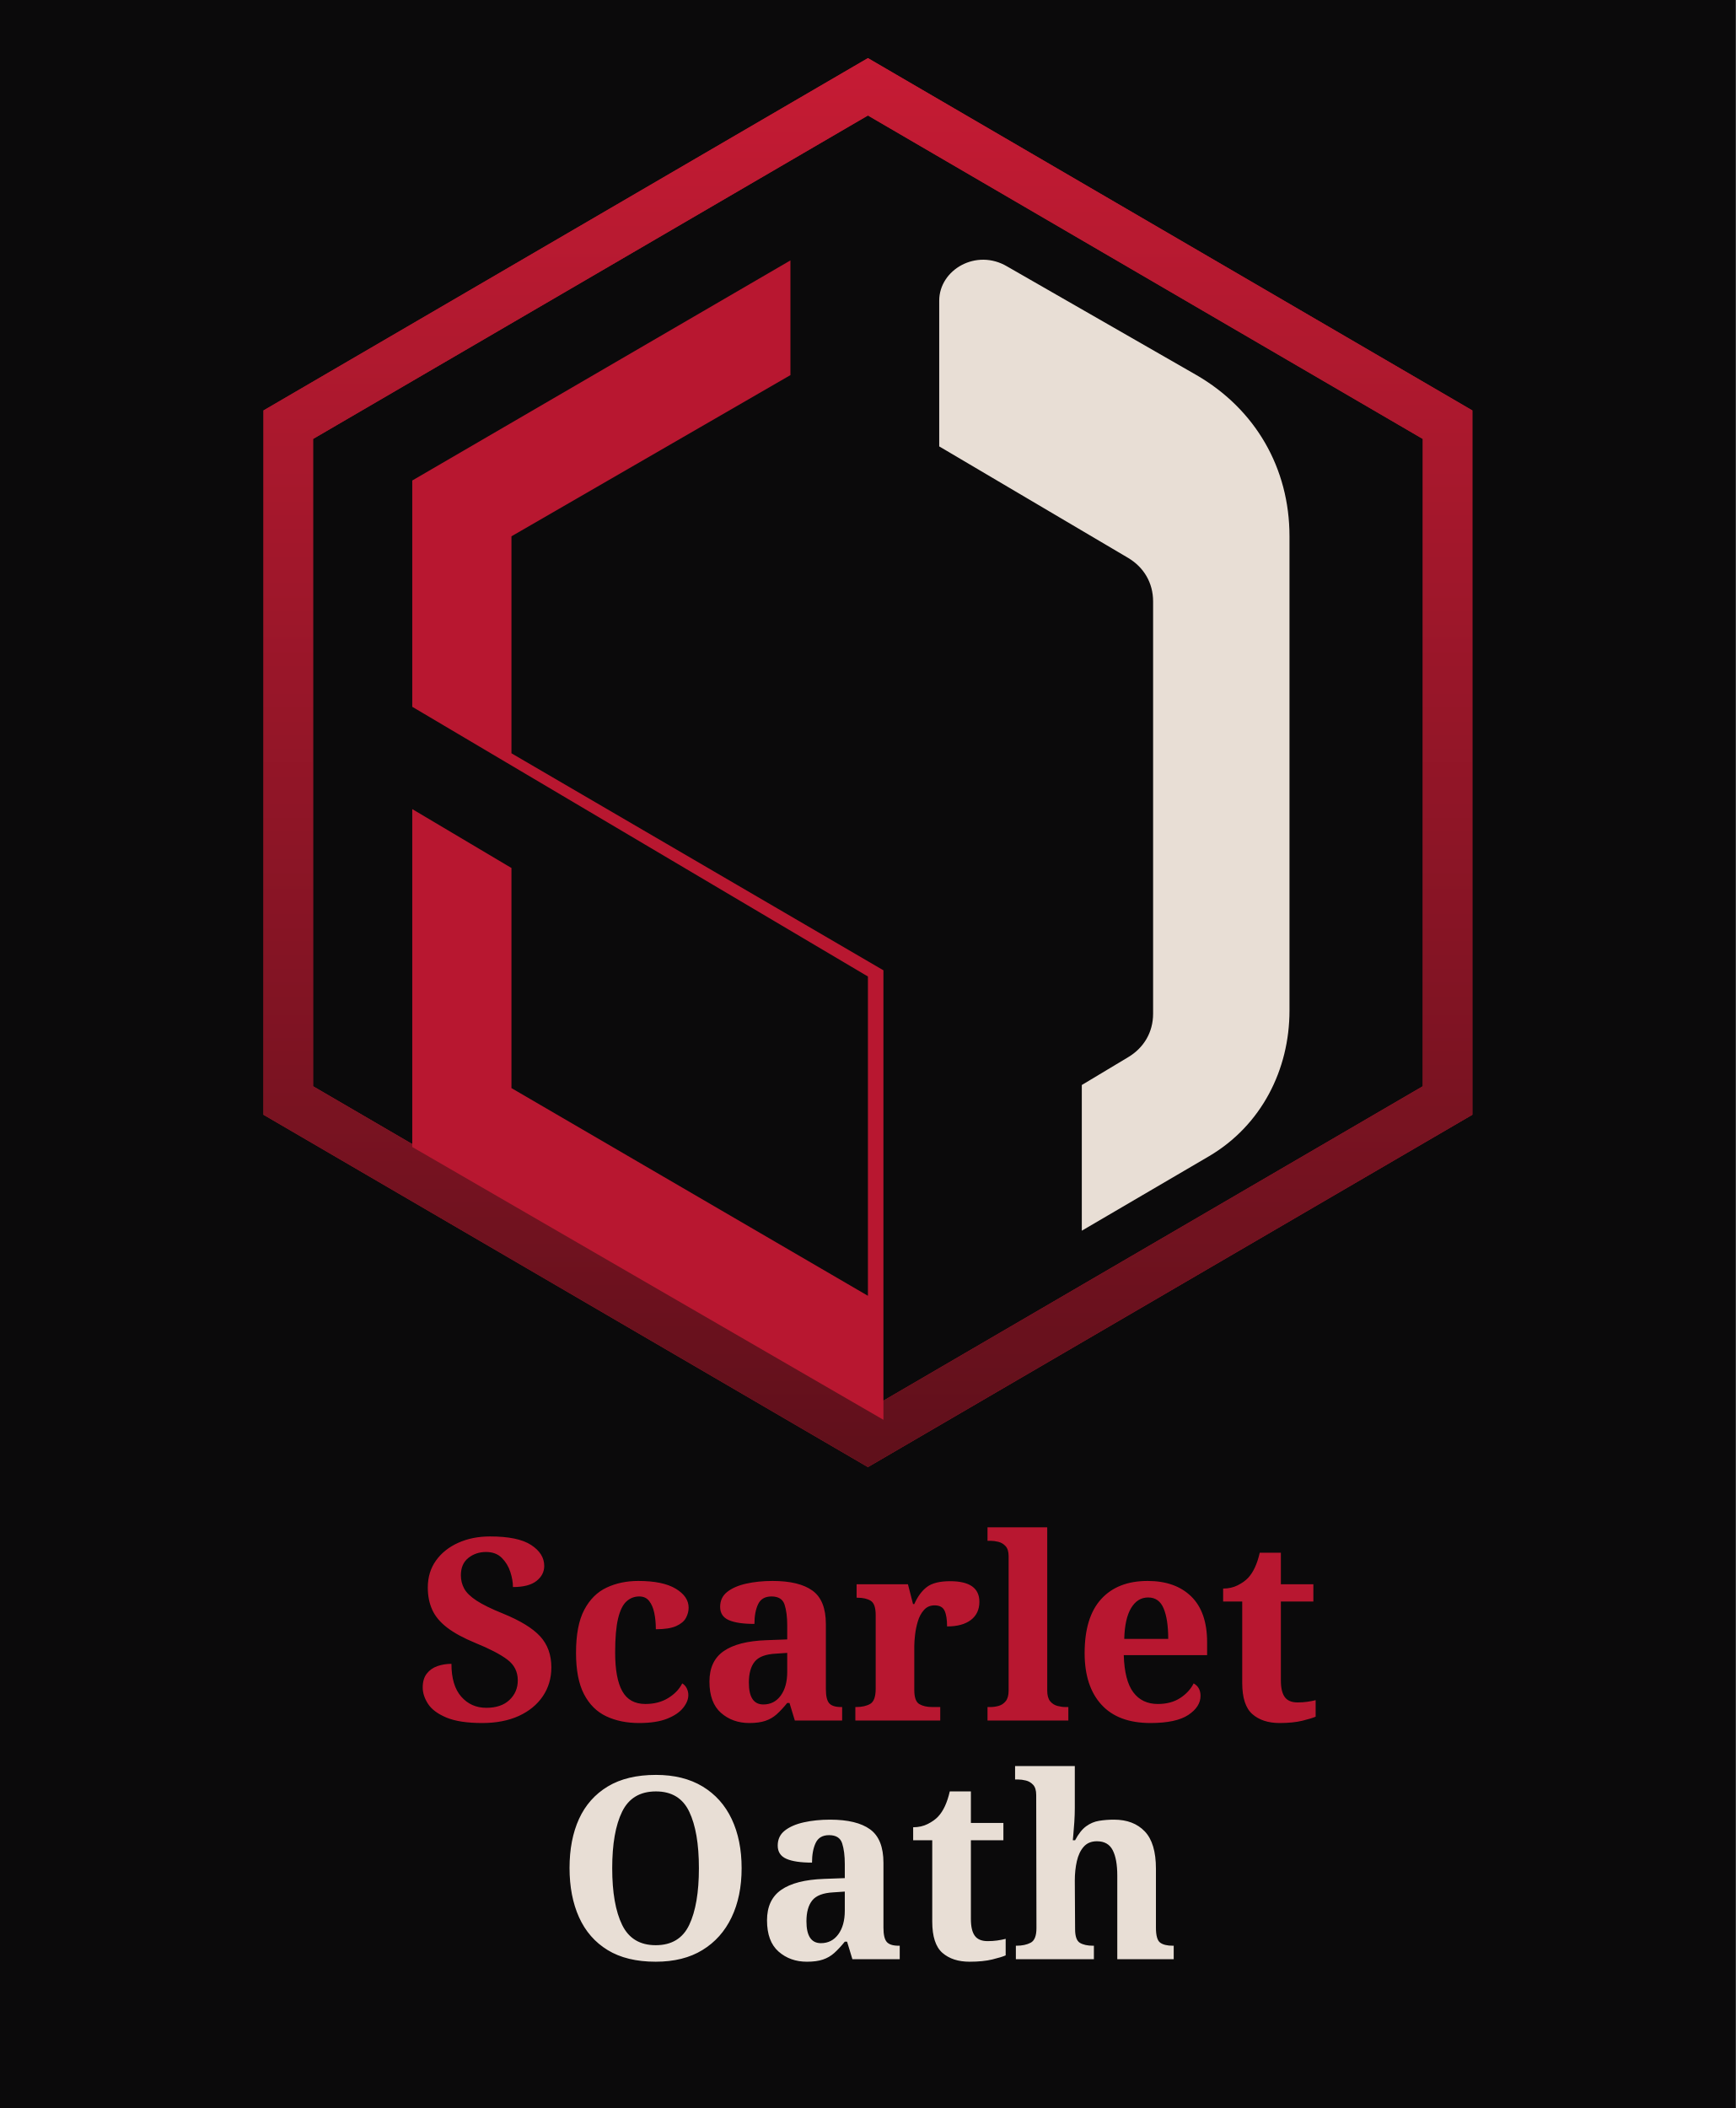
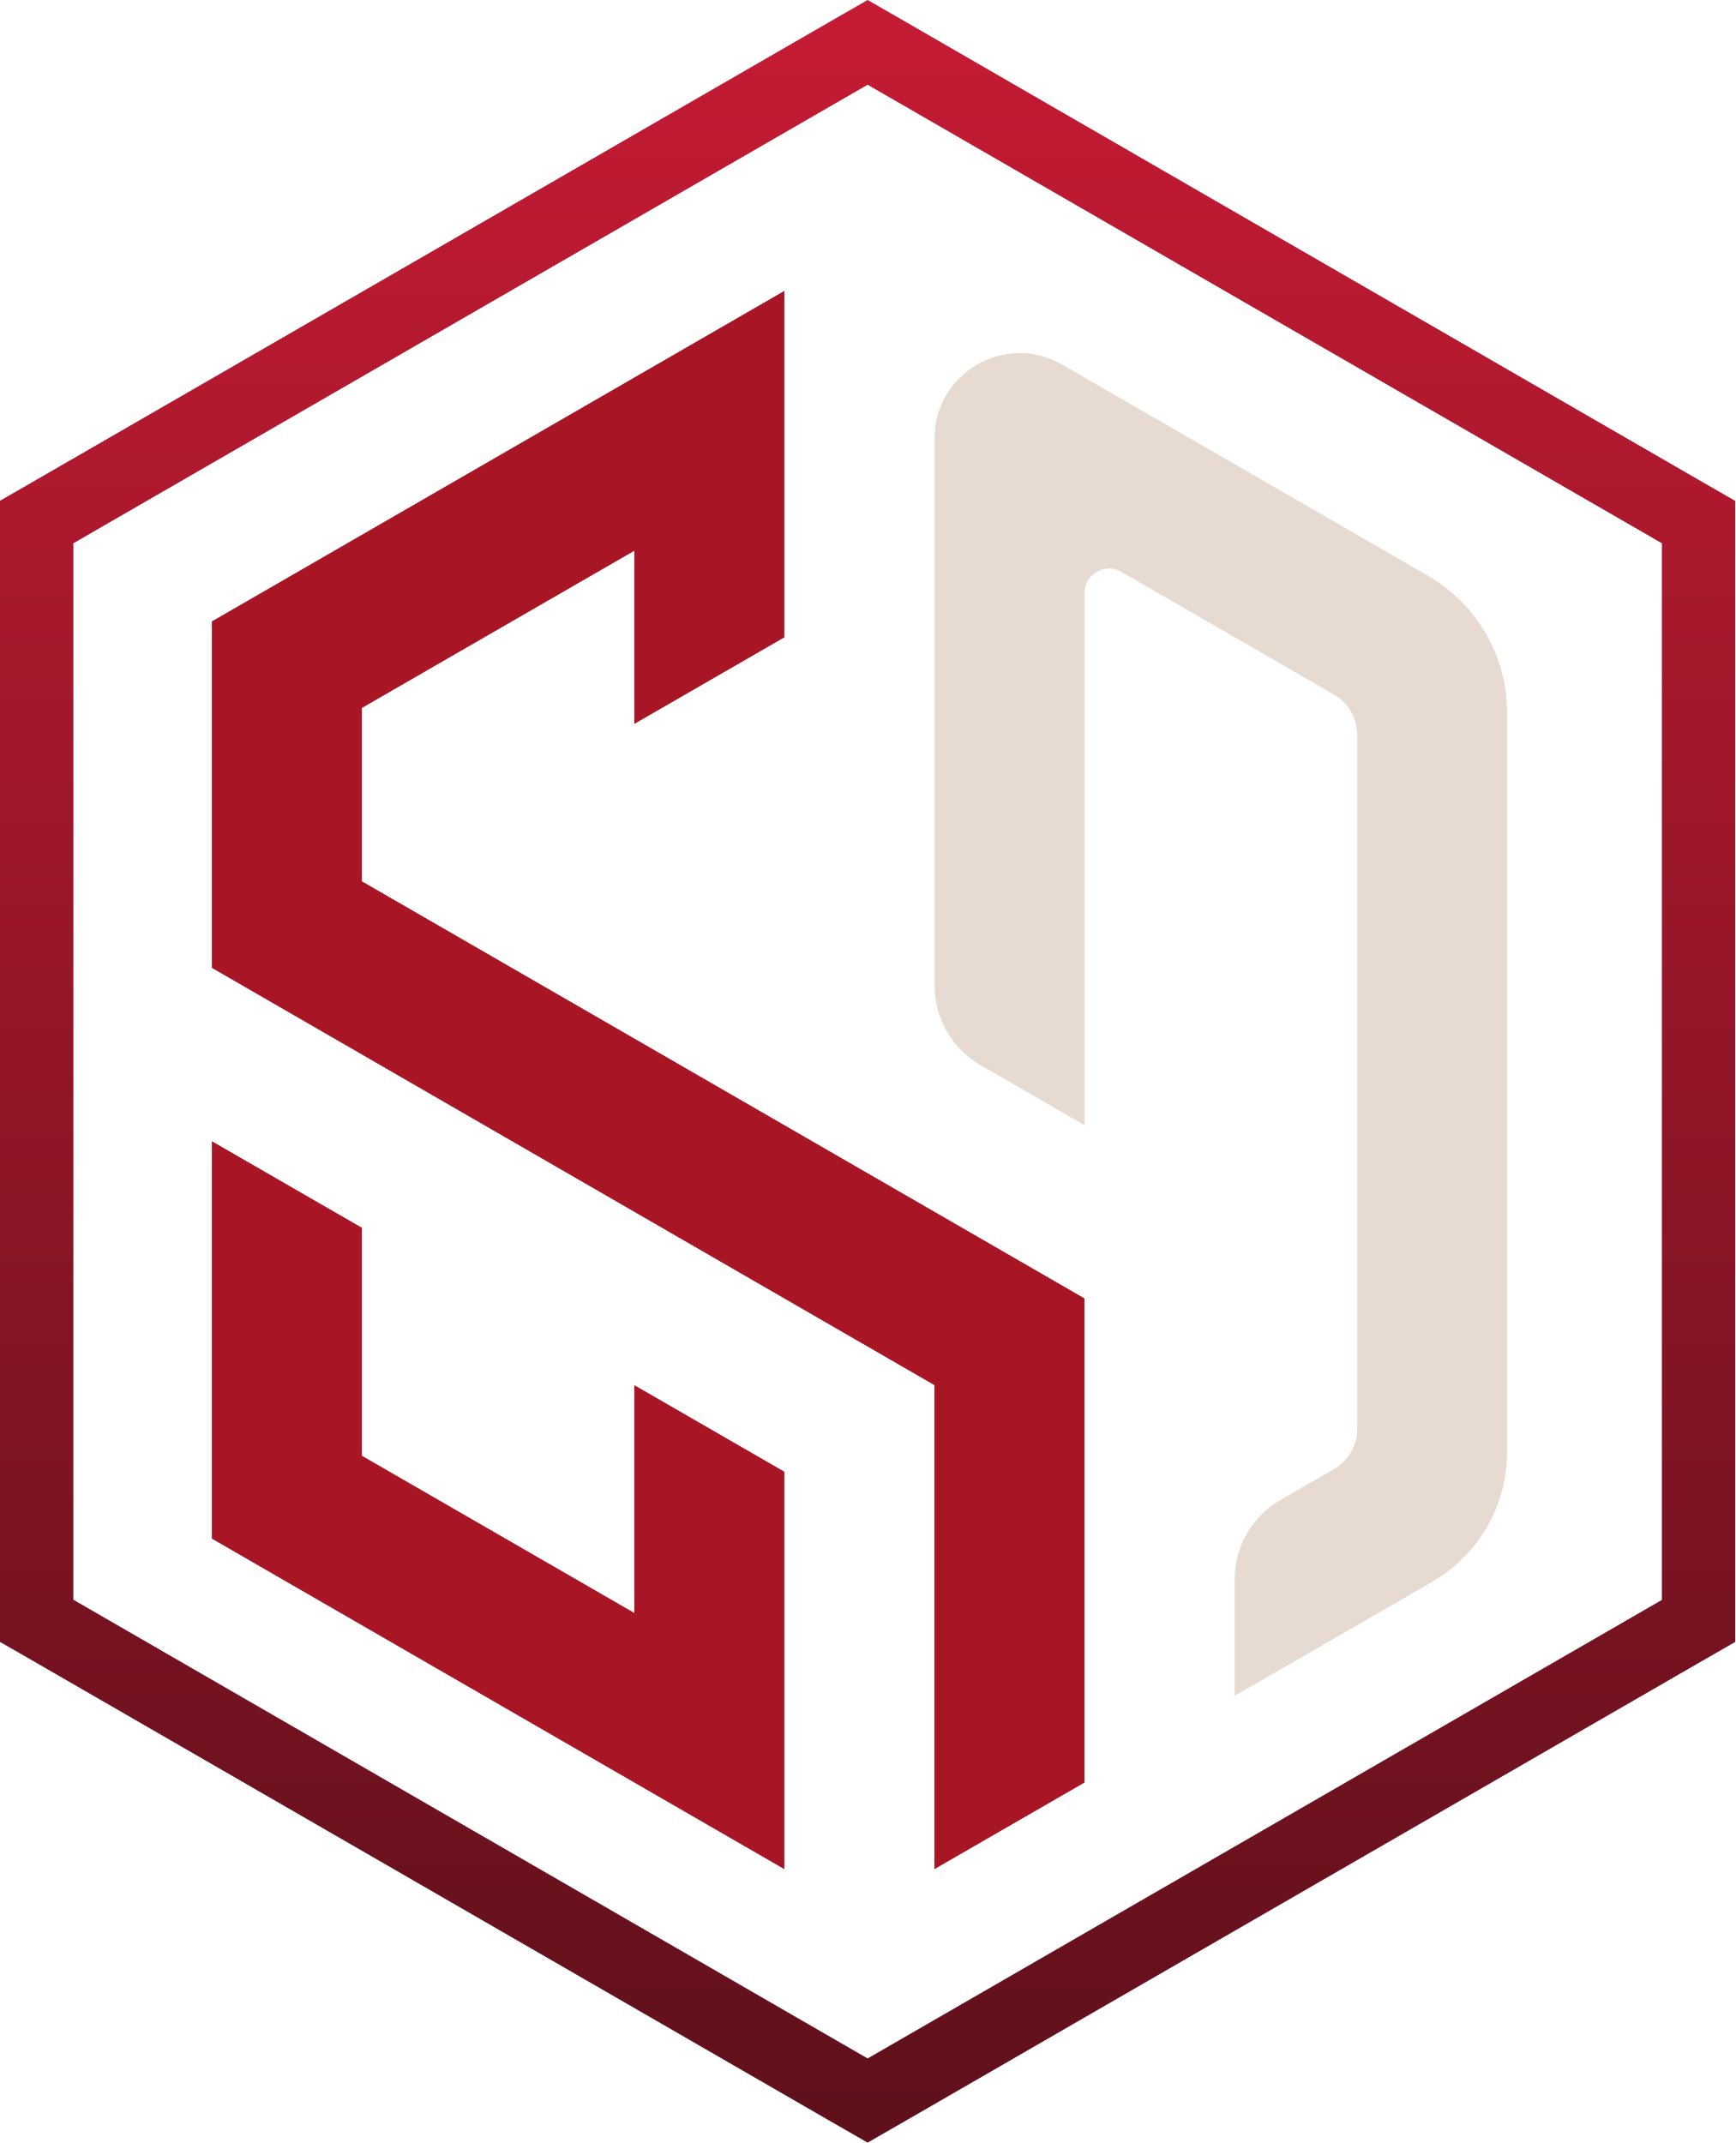
- <svg xmlns="http://www.w3.org/2000/svg" width="560" height="680" viewBox="0 0 560 680" fill="none">
-   <rect width="560" height="680" fill="#0B0A0B" />
-   <path d="M280 28L467 137V355L280 464L93 355V137L280 28Z" stroke="#AC172A" stroke-width="16" />
-   <path d="M280 28L467 137V355L280 464L93 355V137L280 28Z" stroke="url(#fade)" stroke-width="16" />
-   <path d="M255 84L133 155V228L280 315V418L165 351V280L133 261V370L285 458V313L165 243V173L255 121V84Z" fill="#B81730" />
-   <path d="M303 97V144L364 180C369 183 372 188 372 194V327C372 333 369 338 364 341L349 350V397L390 373C407 363 416 345 416 326V173C416 151 405 132 386 121L325 86C315 80 303 87 303 97Z" fill="#E8DED5" />
-   <text x="280" y="555" fill="#B81730" font-family="Georgia, serif" font-size="82" font-weight="700" text-anchor="middle">Scarlet</text>
-   <text x="280" y="632" fill="#E8DED5" font-family="Georgia, serif" font-size="82" font-weight="700" text-anchor="middle">Oath</text>
+ <svg xmlns="http://www.w3.org/2000/svg" id="Layer_2" data-name="Layer 2" viewBox="0 0 94.6 116.84">
  <defs>
-     <linearGradient id="fade" x1="280" y1="22" x2="280" y2="470" gradientUnits="userSpaceOnUse">
-       <stop stop-color="#C51B34" />
-       <stop offset="1" stop-color="#60101B" />
+     <linearGradient id="scarlet-gradient" x1="47.3" y1="0" x2="47.3" y2="116.84" gradientUnits="userSpaceOnUse">
+       <stop offset="0" stop-color="#c51b34" />
+       <stop offset="1" stop-color="#5e101b" />
    </linearGradient>
+     <style>
+             .cls-1 {
+             fill: #e7dbd1;
+             }
+ 
+             .cls-2 {
+             fill: #a81626;
+             }
+ 
+             .hexagon {
+             fill: url(#scarlet-gradient);
+             }
+         </style>
  </defs>
+   <g id="Layer_1-2" data-name="Layer 1">
+     <g>
+       <polygon class="cls-2" points="42.76 80.24 42.76 101.91 11.55 83.89 11.55 62.22 19.73 66.94 19.73 79.37 34.58 87.94 34.58 75.52 42.76 80.24" />
+       <polygon class="cls-2" points="59.12 70.79 59.12 97.19 50.94 101.91 50.94 75.52 11.55 52.77 11.55 33.88 42.76 15.86 42.76 34.75 34.58 39.47 34.58 30.03 19.73 38.6 19.73 48.05 59.12 70.79" />
+       <path class="cls-1" d="M78.09,86.24c-3.7,2.14-8.12,4.69-10.78,6.22v-6.35c0-1.79.95-3.44,2.5-4.33l2.93-1.69c.77-.45,1.25-1.27,1.25-2.17v-37.87c0-.89-.48-1.72-1.25-2.17l-11.62-6.71c-.88-.51-1.99.13-1.99,1.15v29.03l-5.68-3.28c-1.55-.89-2.5-2.54-2.5-4.33v-29.84c0-3.58,3.87-5.81,6.96-4.02,2.27,1.31,4.8,2.78,7.12,4.11,4.58,2.65,9.37,5.41,12.83,7.41,2.66,1.54,4.3,4.38,4.3,7.45v40.33c0,2.91-1.55,5.59-4.07,7.05Z" />
+     </g>
+     <path class="hexagon" d="M47.3,4.62l43.3,25v57.61l-43.3,25L4,87.22V29.62L47.3,4.62h0ZM47.3,0l-2,1.15L2,26.15l-2,1.15v62.22l2,1.15,43.3,25,2,1.15,2-1.15,43.3-25,2-1.15V27.31l-2-1.15L49.3,1.15,47.3,0h0Z" />
+   </g>
</svg>
